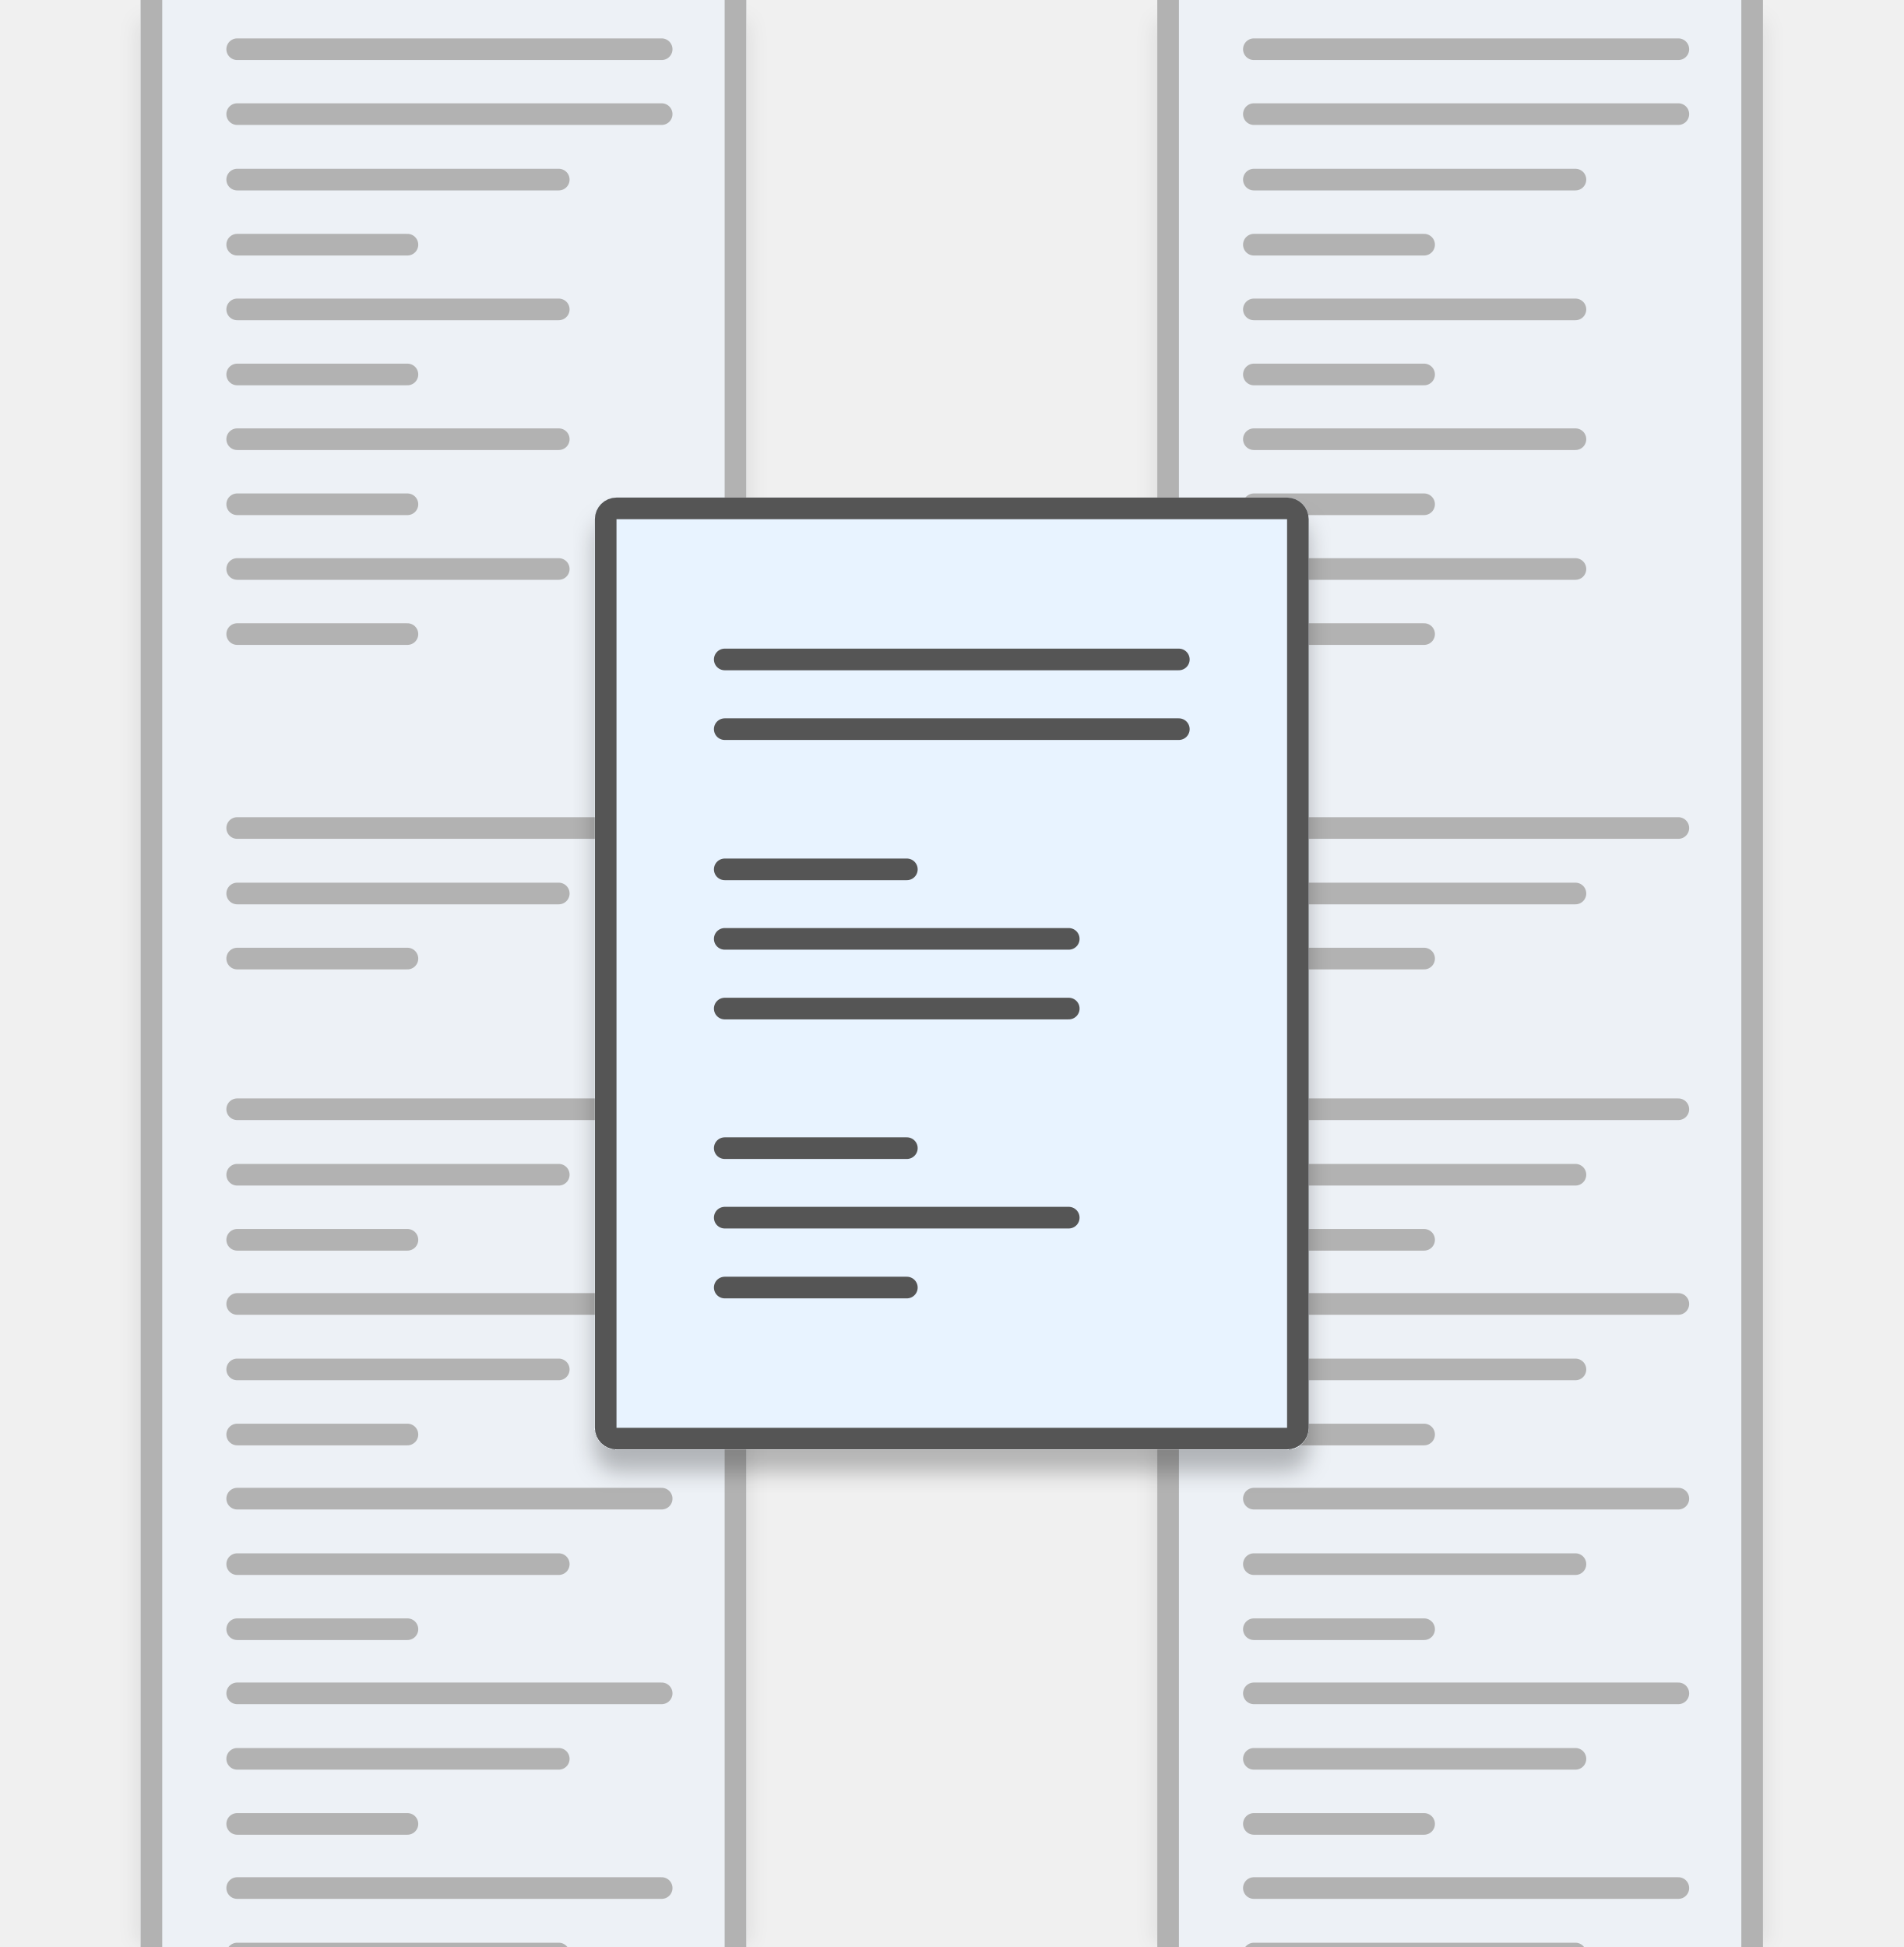
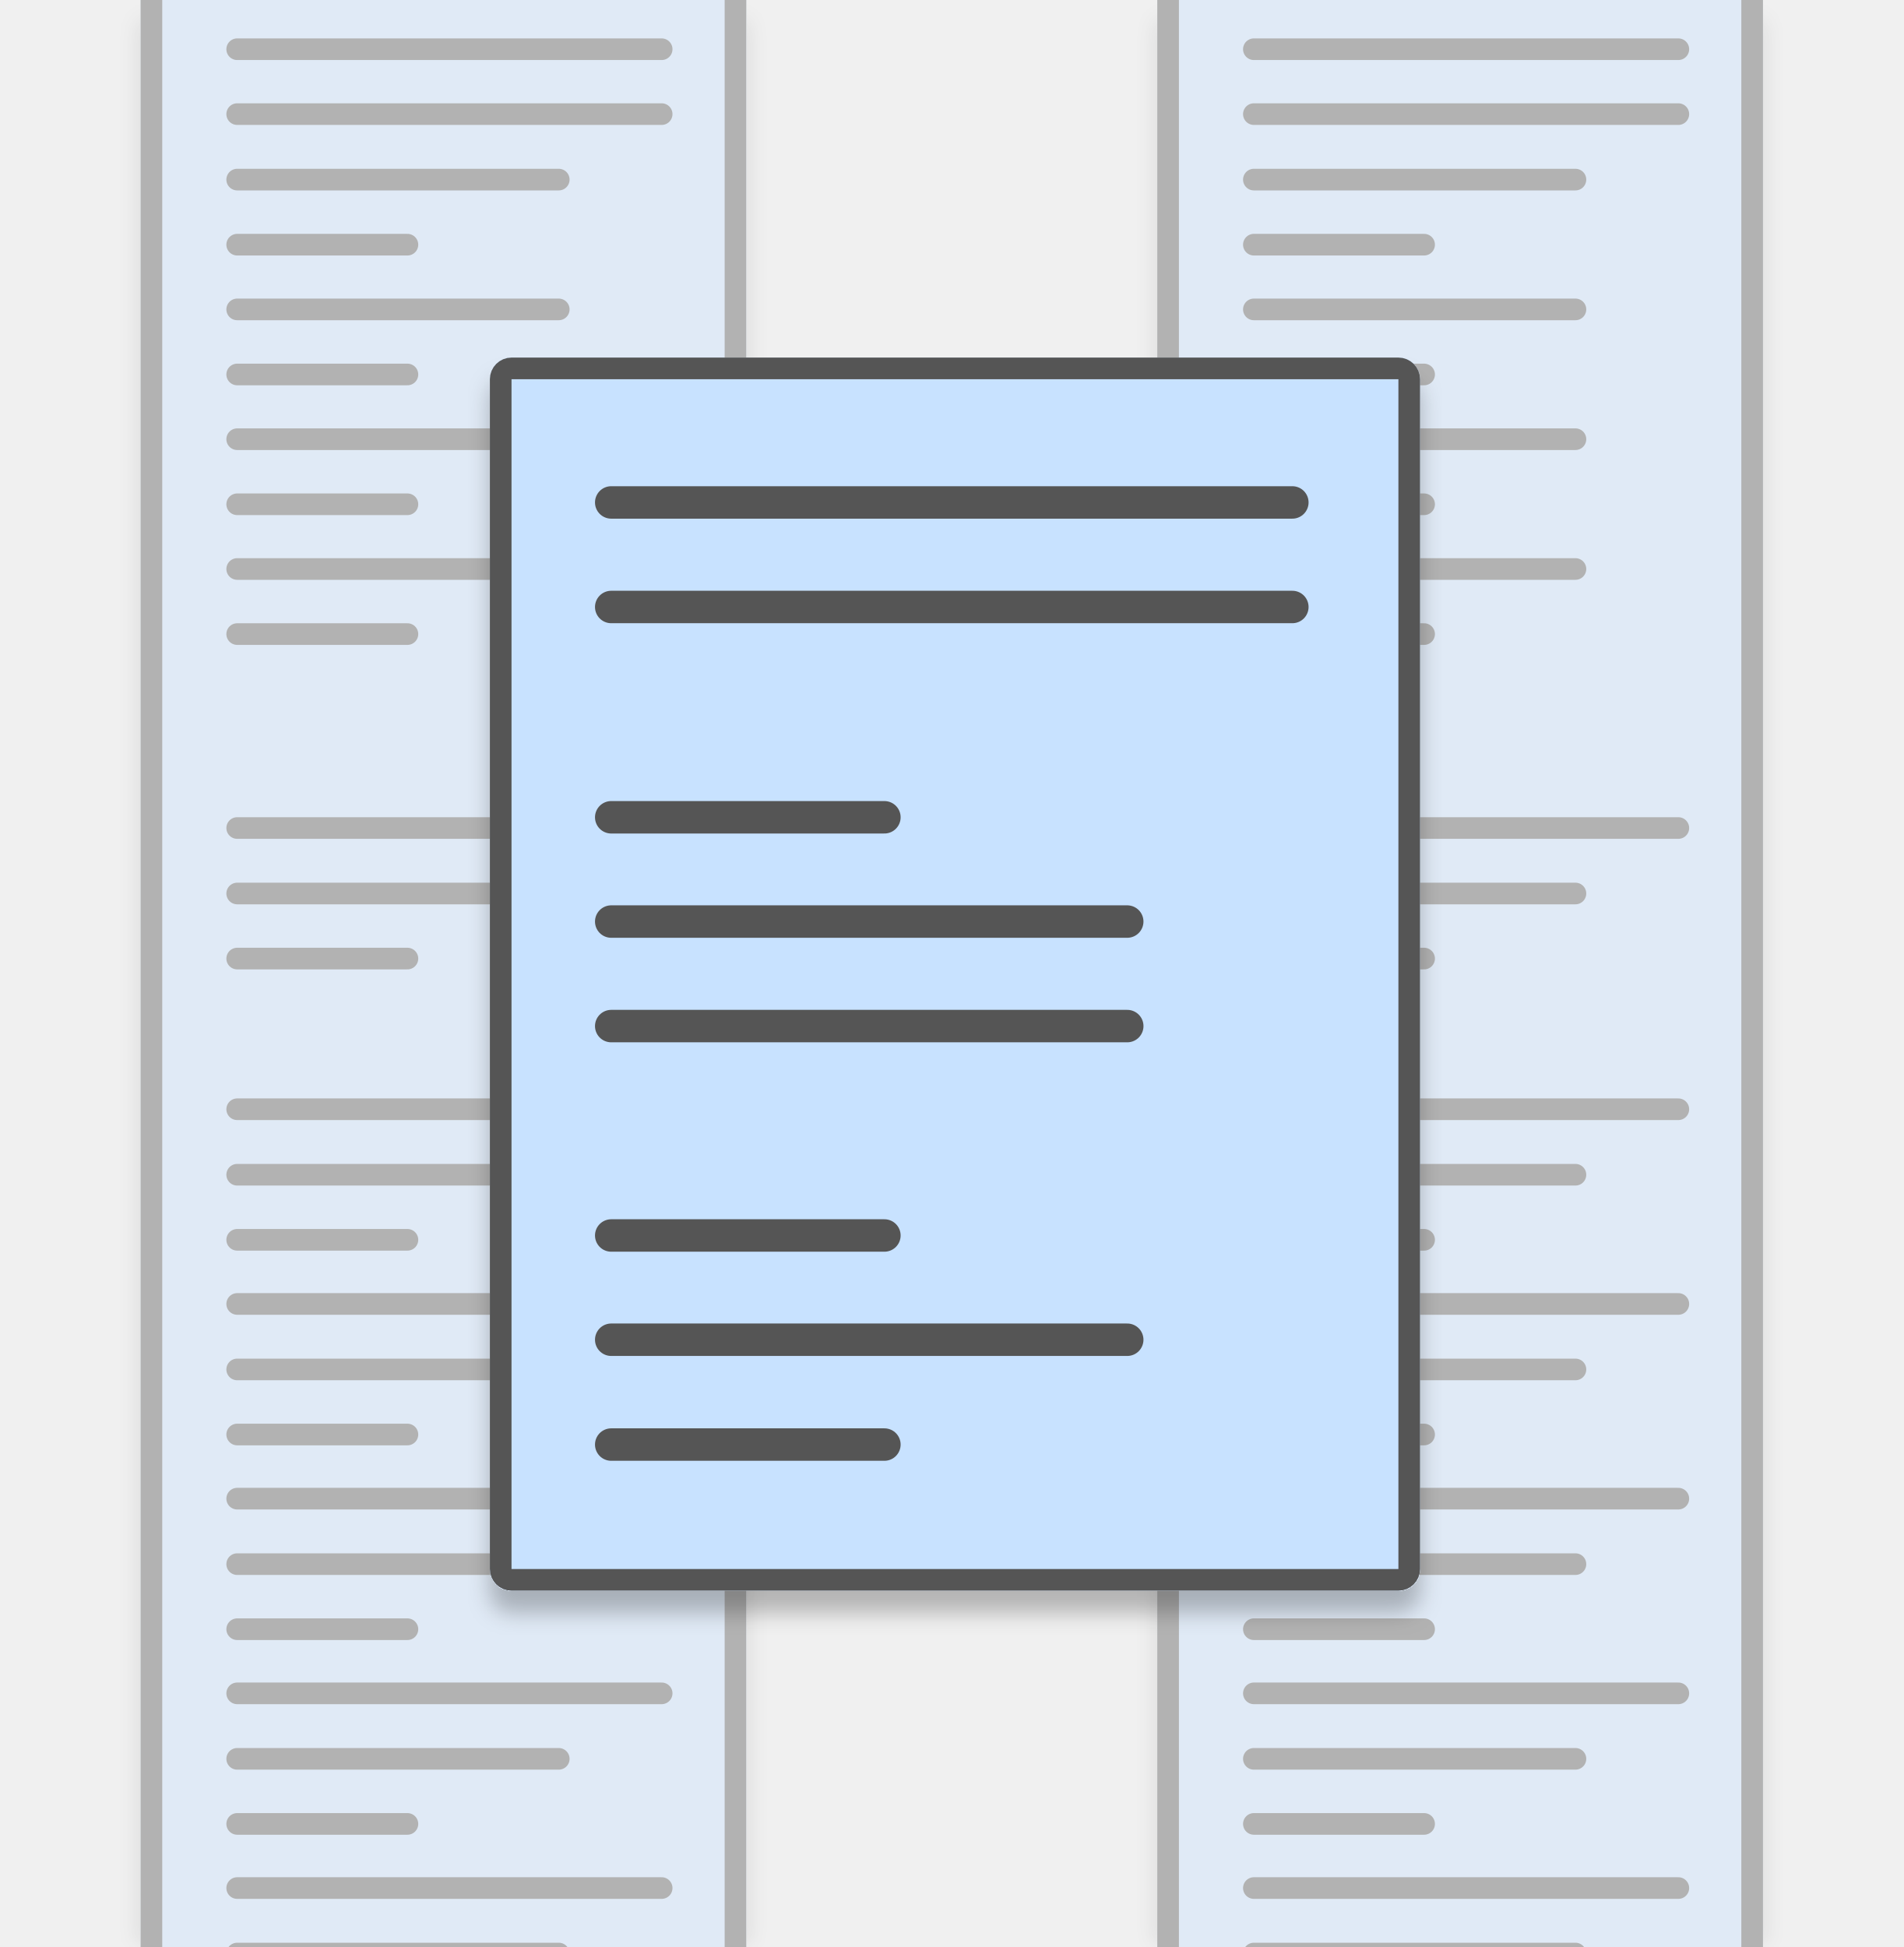
<svg xmlns="http://www.w3.org/2000/svg" width="88" height="90" viewBox="0 0 88 90" fill="none">
  <g clip-path="url(#clip0_549_2435)">
    <g opacity="0.4">
      <g filter="url(#filter0_d_549_2435)">
-         <rect x="6.5" y="-2.883" width="28" height="97.749" rx="1" fill="#E8F3FF" />
+         <rect x="6.5" y="-2.883" width="28" height="97.749" rx="1" fill="#C8E2FF" />
        <rect x="7" y="-2.383" width="27" height="96.749" rx="0.5" stroke="#555555" />
      </g>
      <path d="M10.965 2.275H30.588" stroke="#555555" stroke-linecap="round" />
      <path d="M10.965 5.275H30.588" stroke="#555555" stroke-linecap="round" />
      <path d="M10.965 38.275H30.588" stroke="#555555" stroke-linecap="round" />
      <path d="M10.965 51.275H30.588" stroke="#555555" stroke-linecap="round" />
      <path d="M10.965 60.275H30.588" stroke="#555555" stroke-linecap="round" />
      <path d="M10.965 69.275H30.588" stroke="#555555" stroke-linecap="round" />
      <path d="M10.965 78.275H30.588" stroke="#555555" stroke-linecap="round" />
      <path d="M10.965 87.275H30.588" stroke="#555555" stroke-linecap="round" />
      <path d="M10.965 8.302H25.831" stroke="#555555" stroke-linecap="round" />
      <path d="M10.965 41.302H25.831" stroke="#555555" stroke-linecap="round" />
      <path d="M10.965 54.302H25.831" stroke="#555555" stroke-linecap="round" />
      <path d="M10.965 63.302H25.831" stroke="#555555" stroke-linecap="round" />
      <path d="M10.965 72.302H25.831" stroke="#555555" stroke-linecap="round" />
      <path d="M10.965 81.302H25.831" stroke="#555555" stroke-linecap="round" />
      <path d="M10.965 90.302H25.831" stroke="#555555" stroke-linecap="round" />
      <path d="M10.965 20.302H25.831" stroke="#555555" stroke-linecap="round" />
      <path d="M10.965 14.302H25.831" stroke="#555555" stroke-linecap="round" />
      <path d="M10.965 26.302H25.831" stroke="#555555" stroke-linecap="round" />
      <path d="M10.965 11.31H18.835" stroke="#555555" stroke-linecap="round" />
      <path d="M10.965 44.31H18.835" stroke="#555555" stroke-linecap="round" />
      <path d="M10.965 57.31H18.835" stroke="#555555" stroke-linecap="round" />
      <path d="M10.965 66.31H18.835" stroke="#555555" stroke-linecap="round" />
      <path d="M10.965 75.31H18.835" stroke="#555555" stroke-linecap="round" />
      <path d="M10.965 84.31H18.835" stroke="#555555" stroke-linecap="round" />
      <path d="M10.965 23.31H18.835" stroke="#555555" stroke-linecap="round" />
      <path d="M10.965 17.31H18.835" stroke="#555555" stroke-linecap="round" />
      <path d="M10.965 29.31H18.835" stroke="#555555" stroke-linecap="round" />
    </g>
    <g opacity="0.4">
      <g filter="url(#filter1_d_549_2435)">
-         <rect x="53.5" y="-2.883" width="28" height="97.749" rx="1" fill="#E8F3FF" />
+         <rect x="53.5" y="-2.883" width="28" height="97.749" rx="1" fill="#C8E2FF" />
        <rect x="54" y="-2.383" width="27" height="96.749" rx="0.5" stroke="#555555" />
      </g>
      <path d="M57.965 2.275H77.588" stroke="#555555" stroke-linecap="round" />
      <path d="M57.965 5.275H77.588" stroke="#555555" stroke-linecap="round" />
      <path d="M57.965 38.275H77.588" stroke="#555555" stroke-linecap="round" />
      <path d="M57.965 51.275H77.588" stroke="#555555" stroke-linecap="round" />
      <path d="M57.965 60.275H77.588" stroke="#555555" stroke-linecap="round" />
      <path d="M57.965 69.275H77.588" stroke="#555555" stroke-linecap="round" />
      <path d="M57.965 78.275H77.588" stroke="#555555" stroke-linecap="round" />
      <path d="M57.965 87.275H77.588" stroke="#555555" stroke-linecap="round" />
      <path d="M57.965 8.302H72.831" stroke="#555555" stroke-linecap="round" />
      <path d="M57.965 41.302H72.831" stroke="#555555" stroke-linecap="round" />
      <path d="M57.965 54.302H72.831" stroke="#555555" stroke-linecap="round" />
      <path d="M57.965 63.302H72.831" stroke="#555555" stroke-linecap="round" />
      <path d="M57.965 72.302H72.831" stroke="#555555" stroke-linecap="round" />
      <path d="M57.965 81.302H72.831" stroke="#555555" stroke-linecap="round" />
      <path d="M57.965 90.302H72.831" stroke="#555555" stroke-linecap="round" />
      <path d="M57.965 20.302H72.831" stroke="#555555" stroke-linecap="round" />
      <path d="M57.965 14.302H72.831" stroke="#555555" stroke-linecap="round" />
      <path d="M57.965 26.302H72.831" stroke="#555555" stroke-linecap="round" />
      <path d="M57.965 11.31H65.835" stroke="#555555" stroke-linecap="round" />
      <path d="M57.965 44.31H65.835" stroke="#555555" stroke-linecap="round" />
      <path d="M57.965 57.31H65.835" stroke="#555555" stroke-linecap="round" />
      <path d="M57.965 66.31H65.835" stroke="#555555" stroke-linecap="round" />
      <path d="M57.965 75.31H65.835" stroke="#555555" stroke-linecap="round" />
      <path d="M57.965 84.31H65.835" stroke="#555555" stroke-linecap="round" />
      <path d="M57.965 23.31H65.835" stroke="#555555" stroke-linecap="round" />
      <path d="M57.965 17.31H65.835" stroke="#555555" stroke-linecap="round" />
      <path d="M57.965 29.31H65.835" stroke="#555555" stroke-linecap="round" />
    </g>
    <g filter="url(#filter2_d_549_2435)">
-       <rect x="27.5" y="23" width="33" height="44" rx="1" fill="#E8F3FF" />
-       <rect x="28" y="23.5" width="32" height="43" rx="0.5" stroke="#555555" />
+       <rect x="22.647" y="16.529" width="43" height="57" rx="1" fill="#C8E2FF" />
+       <rect x="23.147" y="17.029" width="42" height="56" rx="0.5" stroke="#555555" />
    </g>
-     <path d="M33.504 30.483H54.496" stroke="#555555" stroke-linecap="round" />
-     <path d="M33.504 33.705H54.496" stroke="#555555" stroke-linecap="round" />
-     <path d="M33.504 43.399H49.407" stroke="#555555" stroke-linecap="round" />
-     <path d="M33.504 56.286H49.407" stroke="#555555" stroke-linecap="round" />
-     <path d="M33.504 40.186H41.923" stroke="#555555" stroke-linecap="round" />
-     <path d="M33.504 53.073H41.923" stroke="#555555" stroke-linecap="round" />
-     <path d="M33.504 46.621H49.408" stroke="#555555" stroke-linecap="round" />
-     <path d="M33.504 59.517H41.923" stroke="#555555" stroke-linecap="round" />
+     <path d="M28.256 23.225H59.744" stroke="#555555" stroke-width="1.5" stroke-linecap="round" />
+     <path d="M28.256 28.058H59.744" stroke="#555555" stroke-width="1.5" stroke-linecap="round" />
+     <path d="M28.256 42.599H52.111" stroke="#555555" stroke-width="1.5" stroke-linecap="round" />
+     <path d="M28.256 61.929H52.111" stroke="#555555" stroke-width="1.5" stroke-linecap="round" />
+     <path d="M28.256 37.779H40.885" stroke="#555555" stroke-width="1.5" stroke-linecap="round" />
+     <path d="M28.256 57.11H40.885" stroke="#555555" stroke-width="1.5" stroke-linecap="round" />
+     <path d="M28.256 47.431H52.112" stroke="#555555" stroke-width="1.5" stroke-linecap="round" />
+     <path d="M28.256 66.775H40.885" stroke="#555555" stroke-width="1.5" stroke-linecap="round" />
  </g>
  <defs>
    <filter id="filter0_d_549_2435" x="5.5" y="-2.883" width="30" height="99.749" filterUnits="userSpaceOnUse" color-interpolation-filters="sRGB">
      <feFlood flood-opacity="0" result="BackgroundImageFix" />
      <feColorMatrix in="SourceAlpha" type="matrix" values="0 0 0 0 0 0 0 0 0 0 0 0 0 0 0 0 0 0 127 0" result="hardAlpha" />
      <feOffset dy="1" />
      <feGaussianBlur stdDeviation="0.5" />
      <feComposite in2="hardAlpha" operator="out" />
      <feColorMatrix type="matrix" values="0 0 0 0 0 0 0 0 0 0 0 0 0 0 0 0 0 0 0.25 0" />
      <feBlend mode="normal" in2="BackgroundImageFix" result="effect1_dropShadow_549_2435" />
      <feBlend mode="normal" in="SourceGraphic" in2="effect1_dropShadow_549_2435" result="shape" />
    </filter>
    <filter id="filter1_d_549_2435" x="52.5" y="-2.883" width="30" height="99.749" filterUnits="userSpaceOnUse" color-interpolation-filters="sRGB">
      <feFlood flood-opacity="0" result="BackgroundImageFix" />
      <feColorMatrix in="SourceAlpha" type="matrix" values="0 0 0 0 0 0 0 0 0 0 0 0 0 0 0 0 0 0 127 0" result="hardAlpha" />
      <feOffset dy="1" />
      <feGaussianBlur stdDeviation="0.5" />
      <feComposite in2="hardAlpha" operator="out" />
      <feColorMatrix type="matrix" values="0 0 0 0 0 0 0 0 0 0 0 0 0 0 0 0 0 0 0.25 0" />
      <feBlend mode="normal" in2="BackgroundImageFix" result="effect1_dropShadow_549_2435" />
      <feBlend mode="normal" in="SourceGraphic" in2="effect1_dropShadow_549_2435" result="shape" />
    </filter>
-     <filter id="filter2_d_549_2435" x="26.5" y="23" width="35" height="46" filterUnits="userSpaceOnUse" color-interpolation-filters="sRGB">
+     <filter id="filter2_d_549_2435" x="21.647" y="16.529" width="45" height="59" filterUnits="userSpaceOnUse" color-interpolation-filters="sRGB">
      <feFlood flood-opacity="0" result="BackgroundImageFix" />
      <feColorMatrix in="SourceAlpha" type="matrix" values="0 0 0 0 0 0 0 0 0 0 0 0 0 0 0 0 0 0 127 0" result="hardAlpha" />
      <feOffset dy="1" />
      <feGaussianBlur stdDeviation="0.5" />
      <feComposite in2="hardAlpha" operator="out" />
      <feColorMatrix type="matrix" values="0 0 0 0 0 0 0 0 0 0 0 0 0 0 0 0 0 0 0.25 0" />
      <feBlend mode="normal" in2="BackgroundImageFix" result="effect1_dropShadow_549_2435" />
      <feBlend mode="normal" in="SourceGraphic" in2="effect1_dropShadow_549_2435" result="shape" />
    </filter>
    <clipPath id="clip0_549_2435">
      <rect width="88" height="90" fill="white" />
    </clipPath>
  </defs>
</svg>
